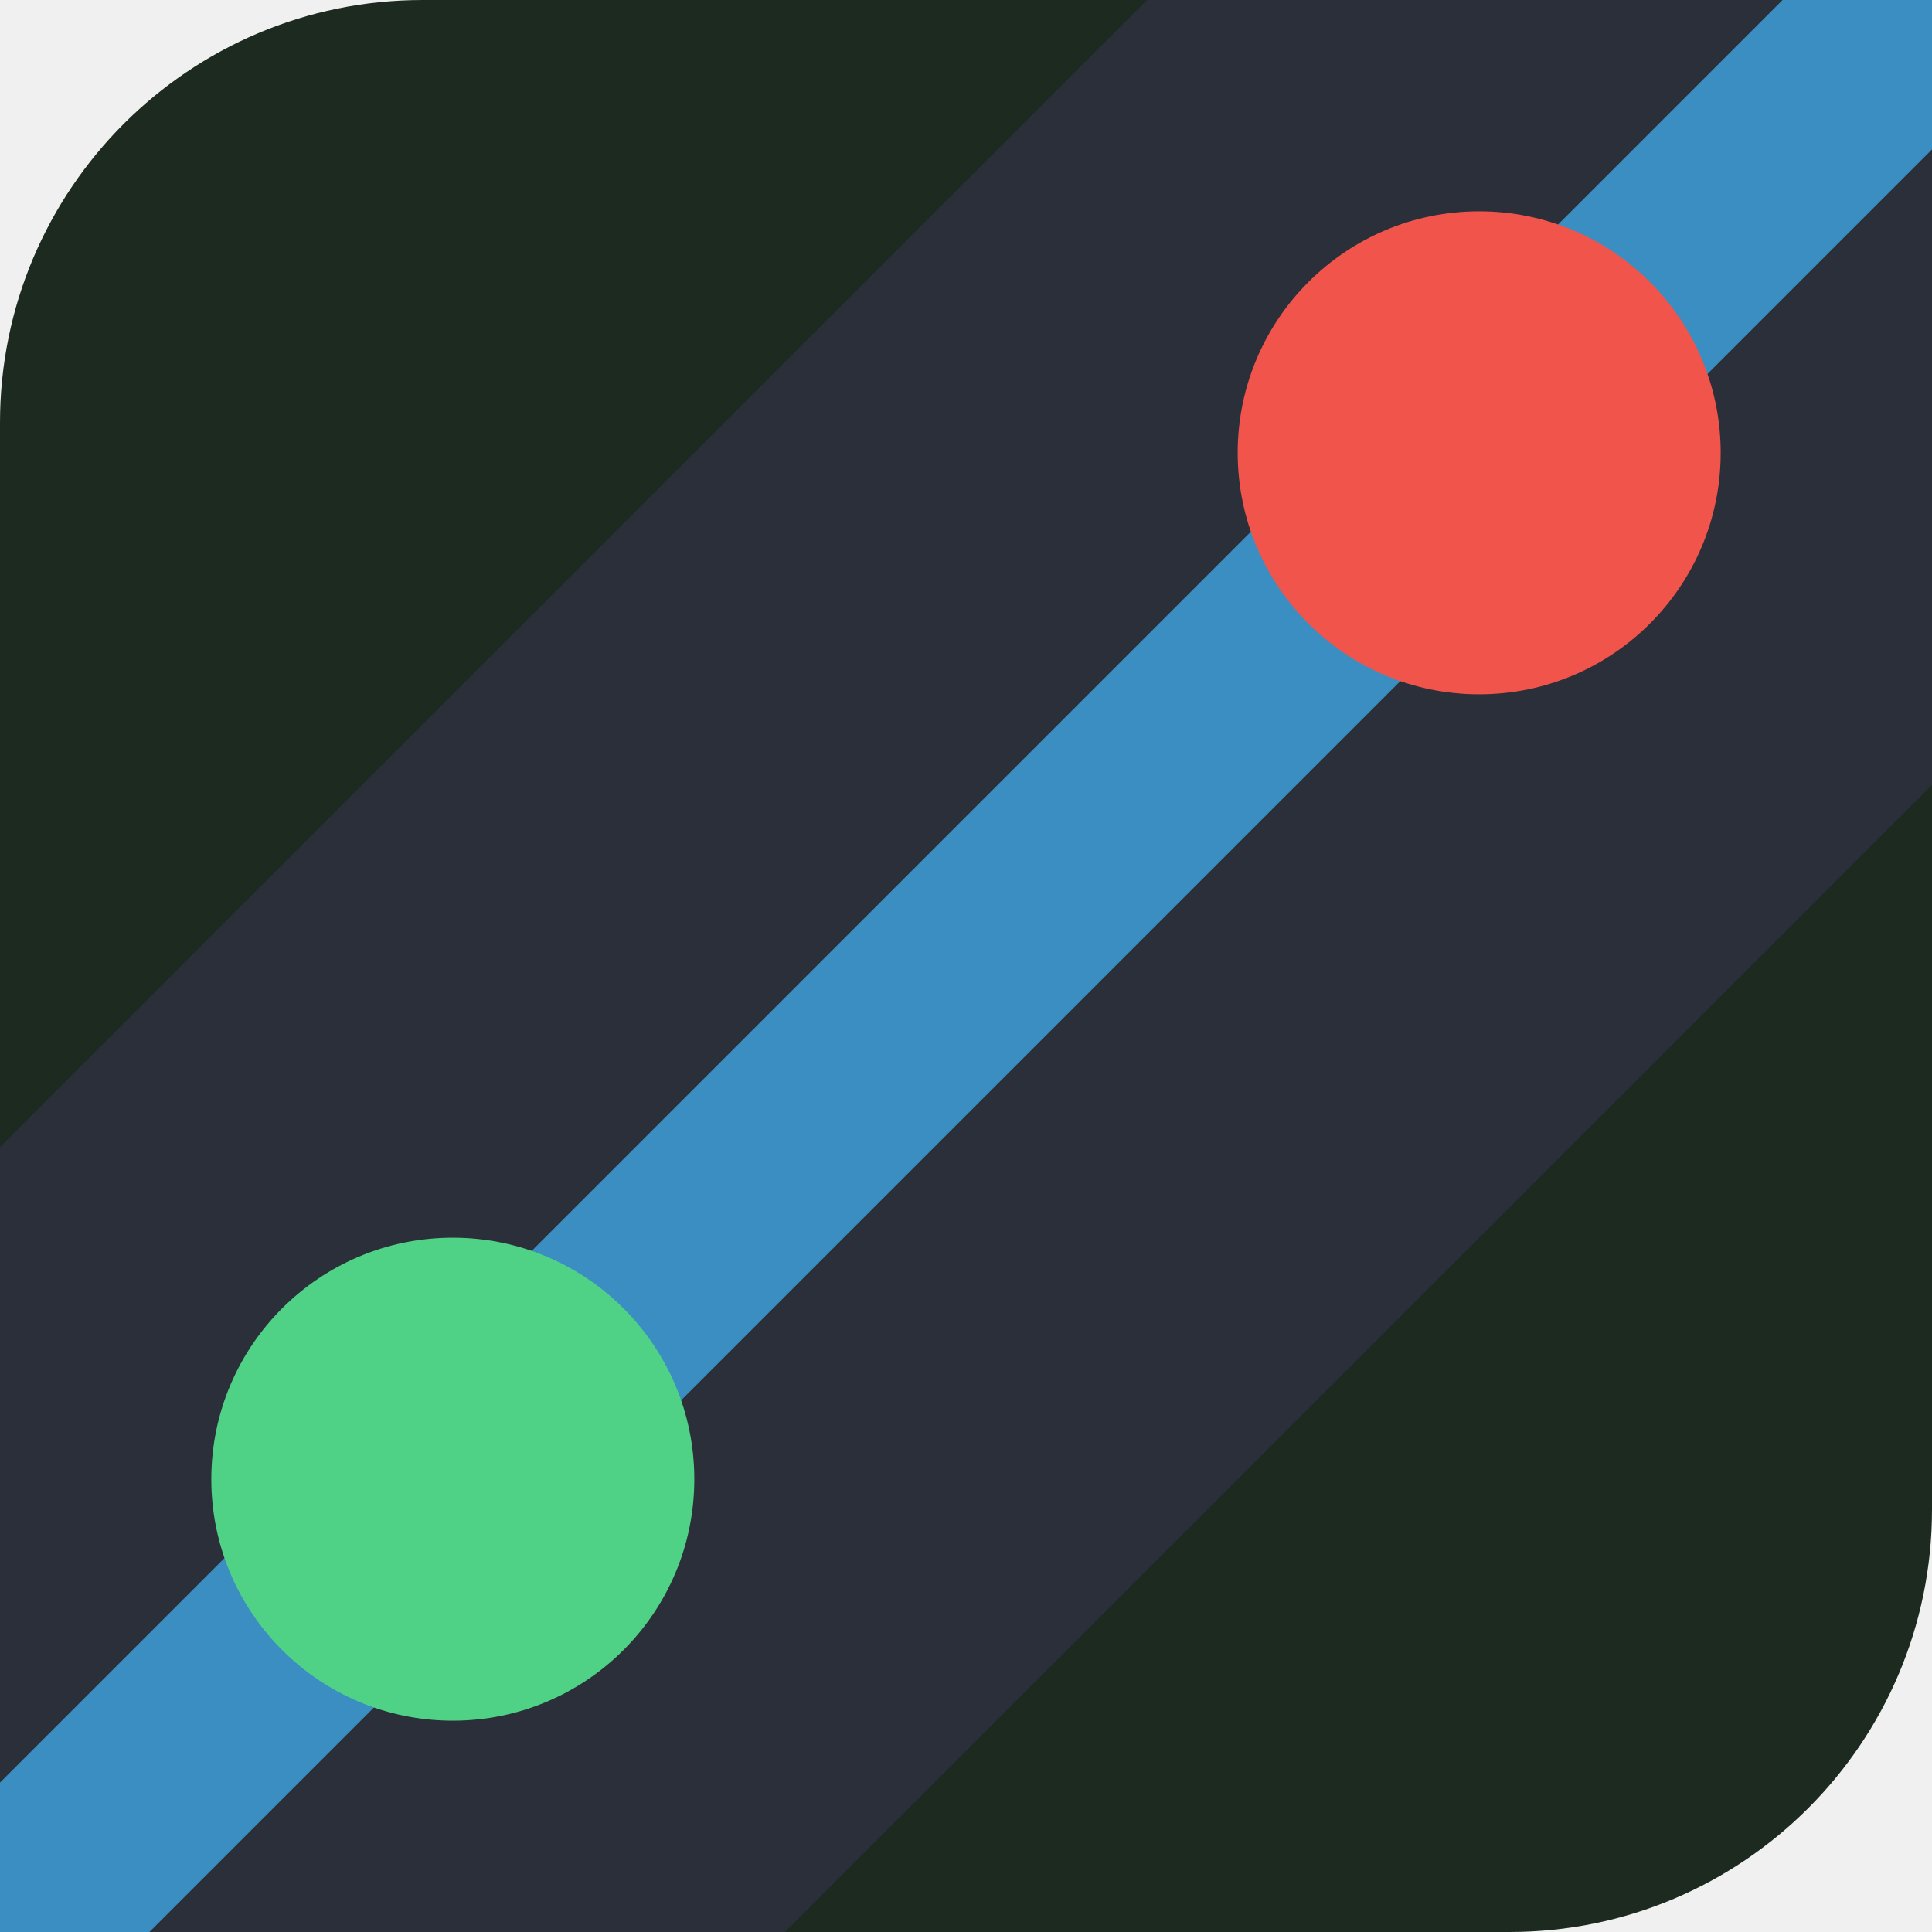
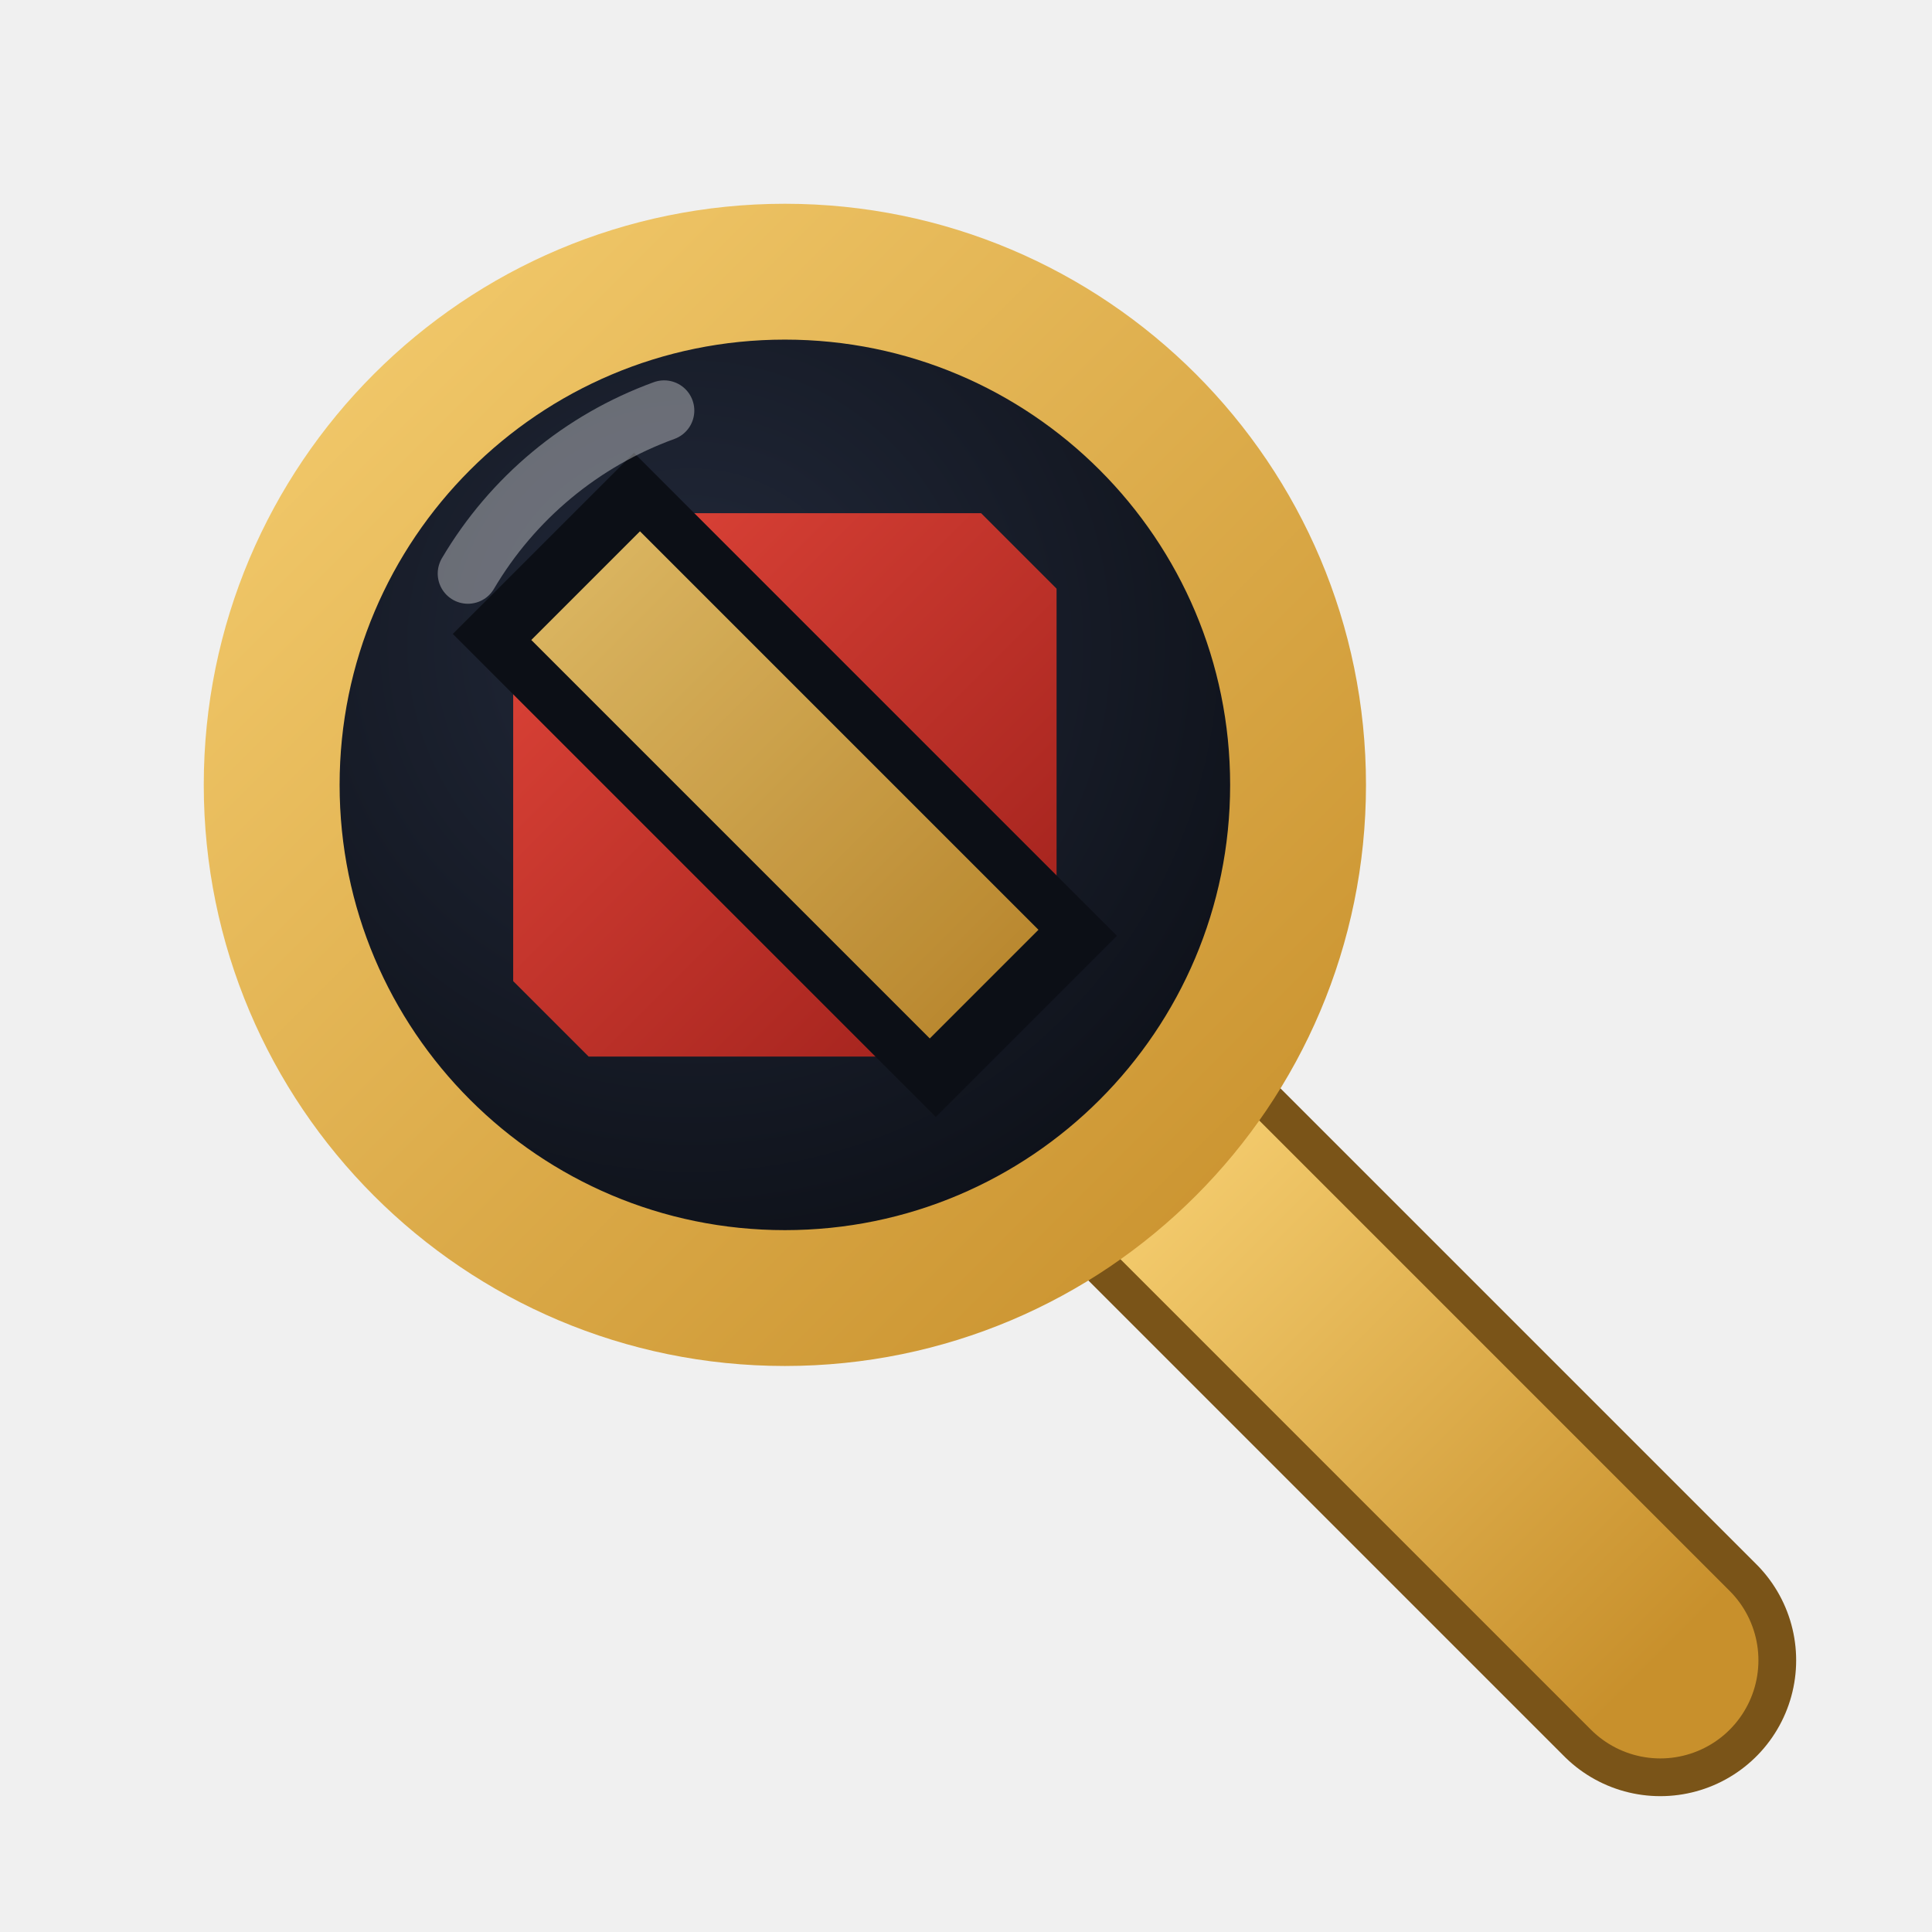
- <svg xmlns="http://www.w3.org/2000/svg" viewBox="0 0 32 32">
-   <rect width="32" height="32" rx="7" fill="#1d2a1f" />
-   <path d="M32 0v13L13 32H0V19L19 0z" fill="#2a2f3a" />
-   <path d="M0 32 32 0" stroke="#3b8ec2" stroke-width="3.5" />
-   <circle cx="7.5" cy="24.5" r="4" fill="#4fd286" />
-   <circle cx="24.5" cy="7.5" r="4" fill="#f0544a" />
+ <svg xmlns="http://www.w3.org/2000/svg" viewBox="0 0 64 64" width="64" height="64">
+   <defs>
+     <linearGradient id="hd-gold" x1="0" y1="0" x2="1" y2="1">
+       <stop offset="0" stop-color="#f4cc6e" />
+       <stop offset="1" stop-color="#c8902c" />
+     </linearGradient>
+     <linearGradient id="hd-red" x1="0" y1="0" x2="1" y2="1">
+       <stop offset="0" stop-color="#e2463a" />
+       <stop offset="1" stop-color="#9c1f1a" />
+     </linearGradient>
+     <radialGradient id="hd-glass" cx=".4" cy=".35" r=".75">
+       <stop offset="0" stop-color="#22293a" />
+       <stop offset="1" stop-color="#0c0f16" />
+     </radialGradient>
+     <clipPath id="hd-lens">
+       <circle cx="26" cy="26" r="15" />
+     </clipPath>
+   </defs>
+   <path d="M38.5 38.5 L55 55" stroke="#7a5418" stroke-width="9" stroke-linecap="round" />
+   <path d="M38.5 38.5 L55 55" stroke="url(#hd-gold)" stroke-width="6.5" stroke-linecap="round" />
+   <circle cx="26" cy="26" r="15.5" fill="url(#hd-glass)" />
+   <g clip-path="url(#hd-lens)">
+     <path d="M17 19.5 L19.5 17 H32.5 L35 19.5 V32.5 L32.5 35 H19.5 L17 32.5 Z" fill="url(#hd-red)" />
+     <path d="M15 21 L21 15 L37 31 L31 37 Z" fill="#0c0f16" />
+     <path d="M17.6 21.2 L21.2 17.6 L34.4 30.8 L30.8 34.4 Z" fill="url(#hd-gold)" opacity=".9" />
+   </g>
+   <circle cx="26" cy="26" r="17" fill="none" stroke="url(#hd-gold)" stroke-width="4.5" />
+   <path d="M15.5 19 A12.5 12.5 0 0 1 22 13.6" fill="none" stroke="#fff" stroke-opacity=".35" stroke-width="2" stroke-linecap="round" />
</svg>
